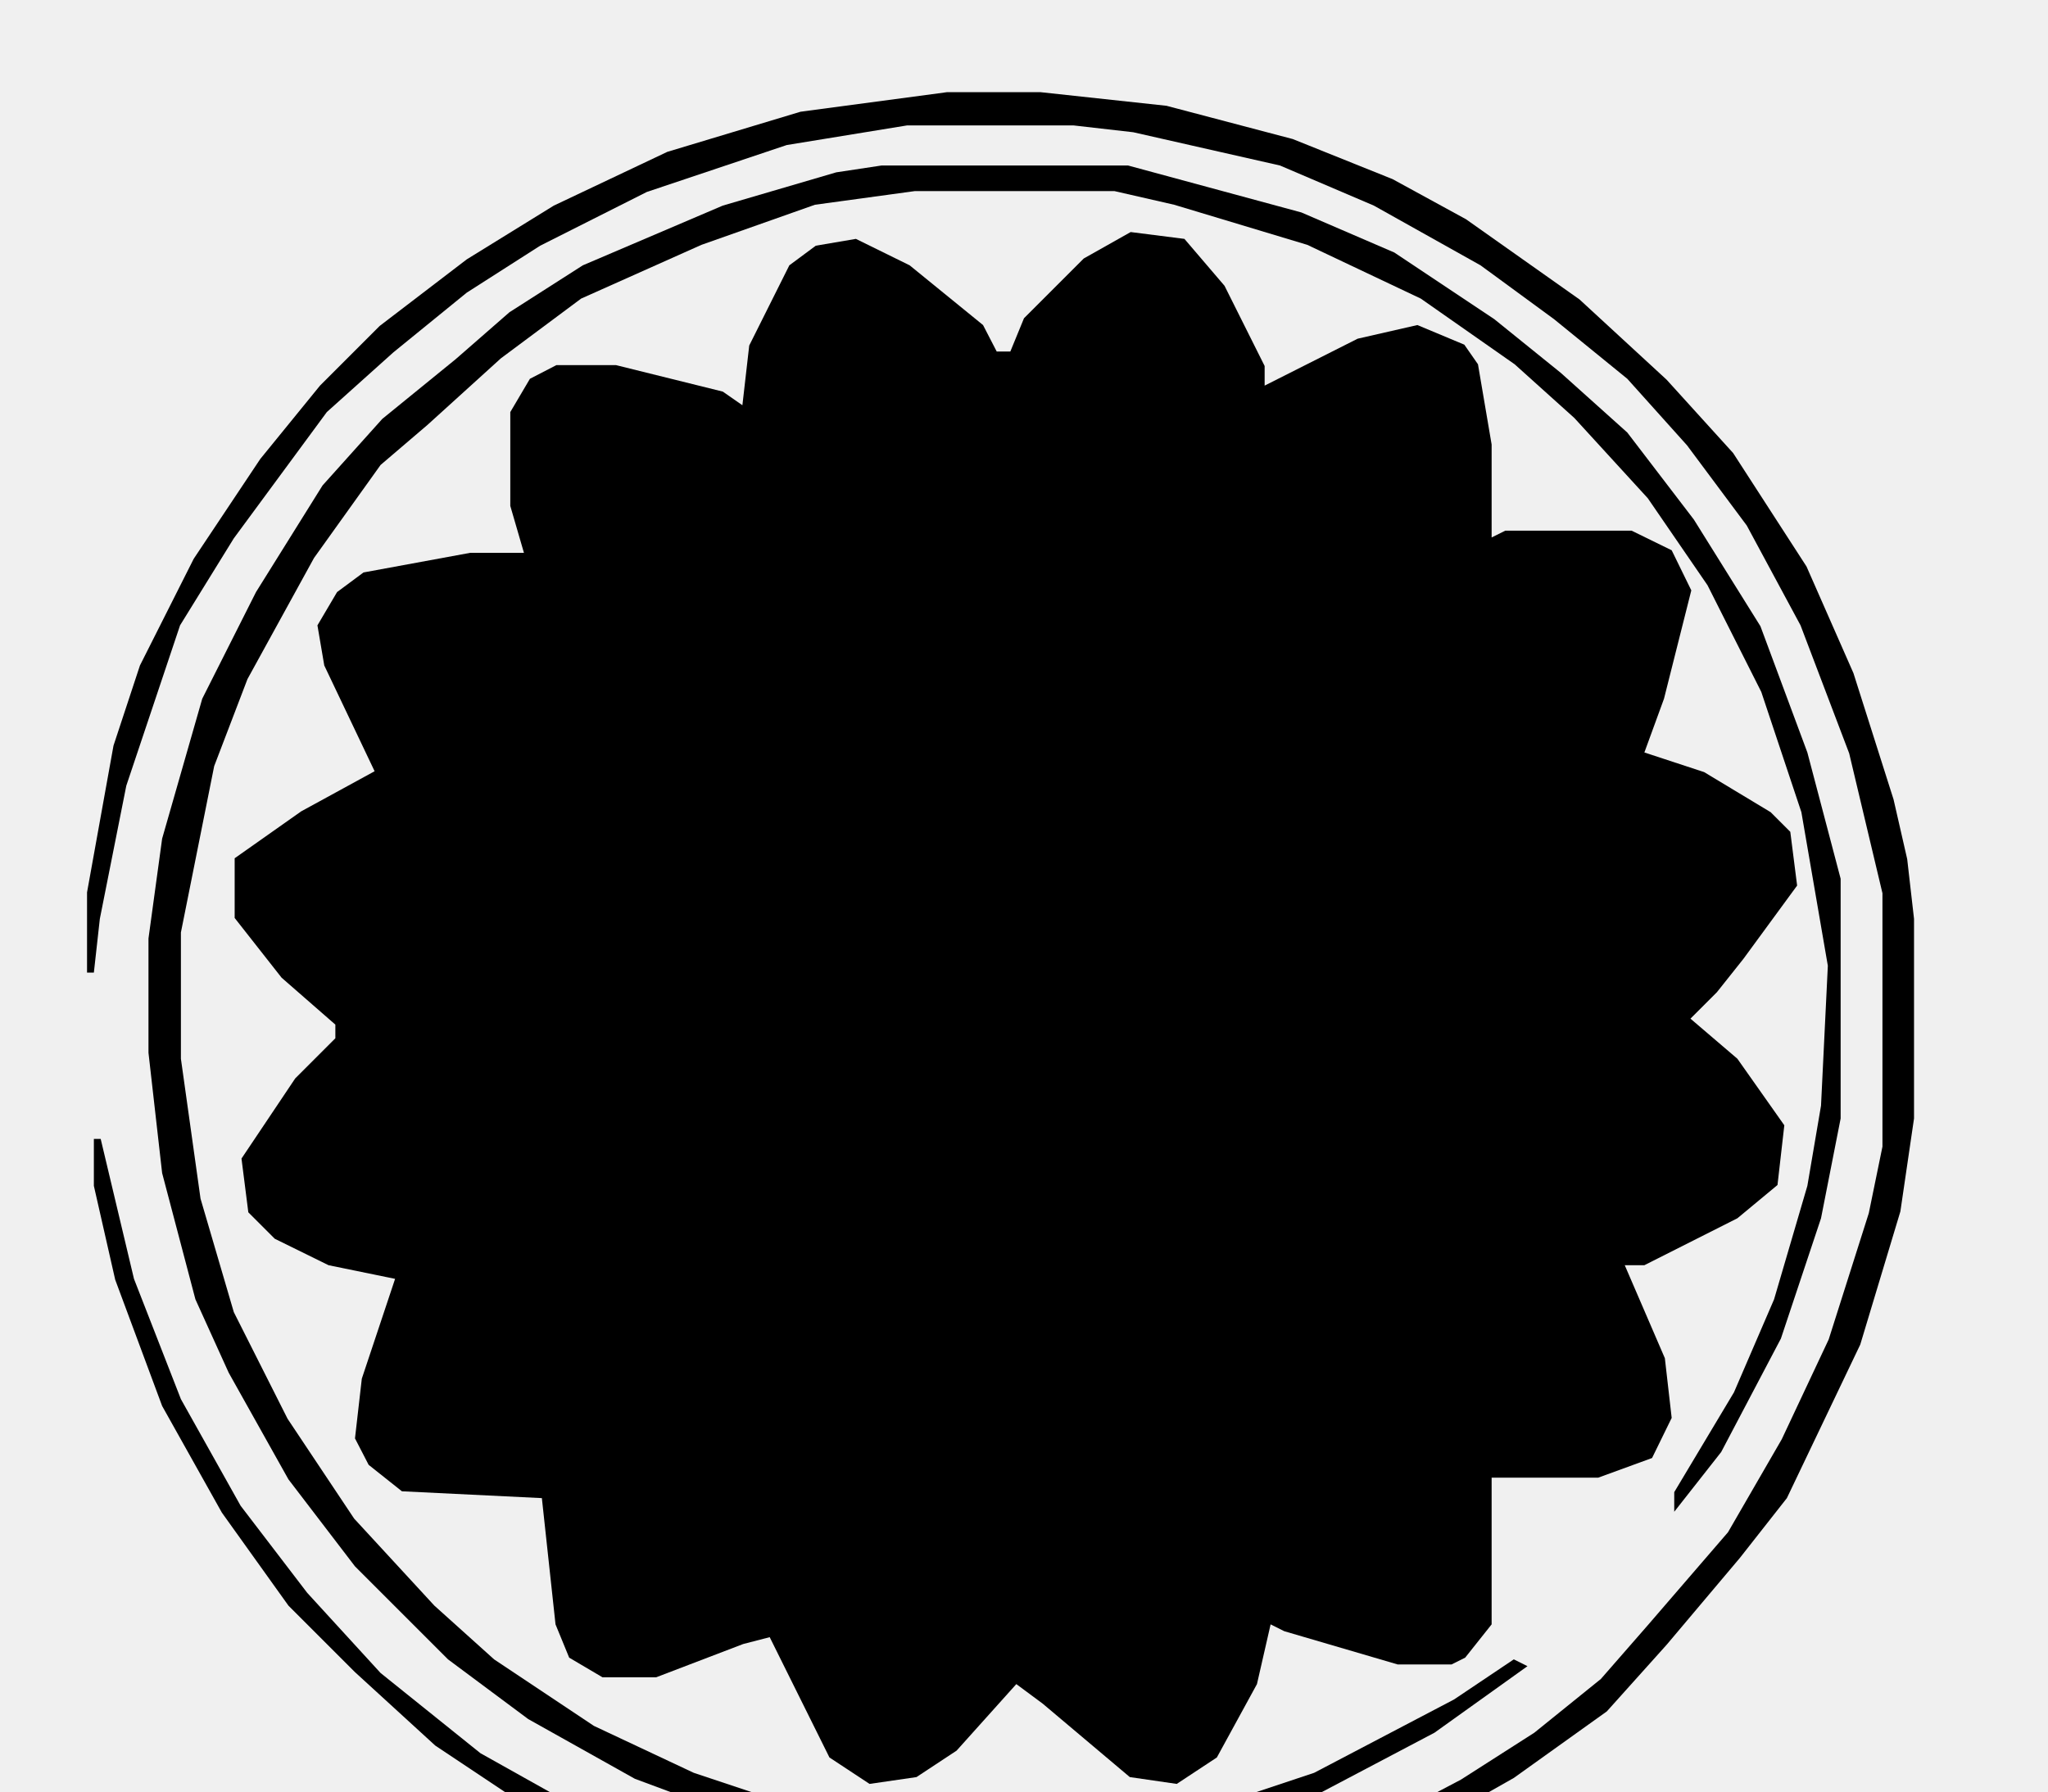
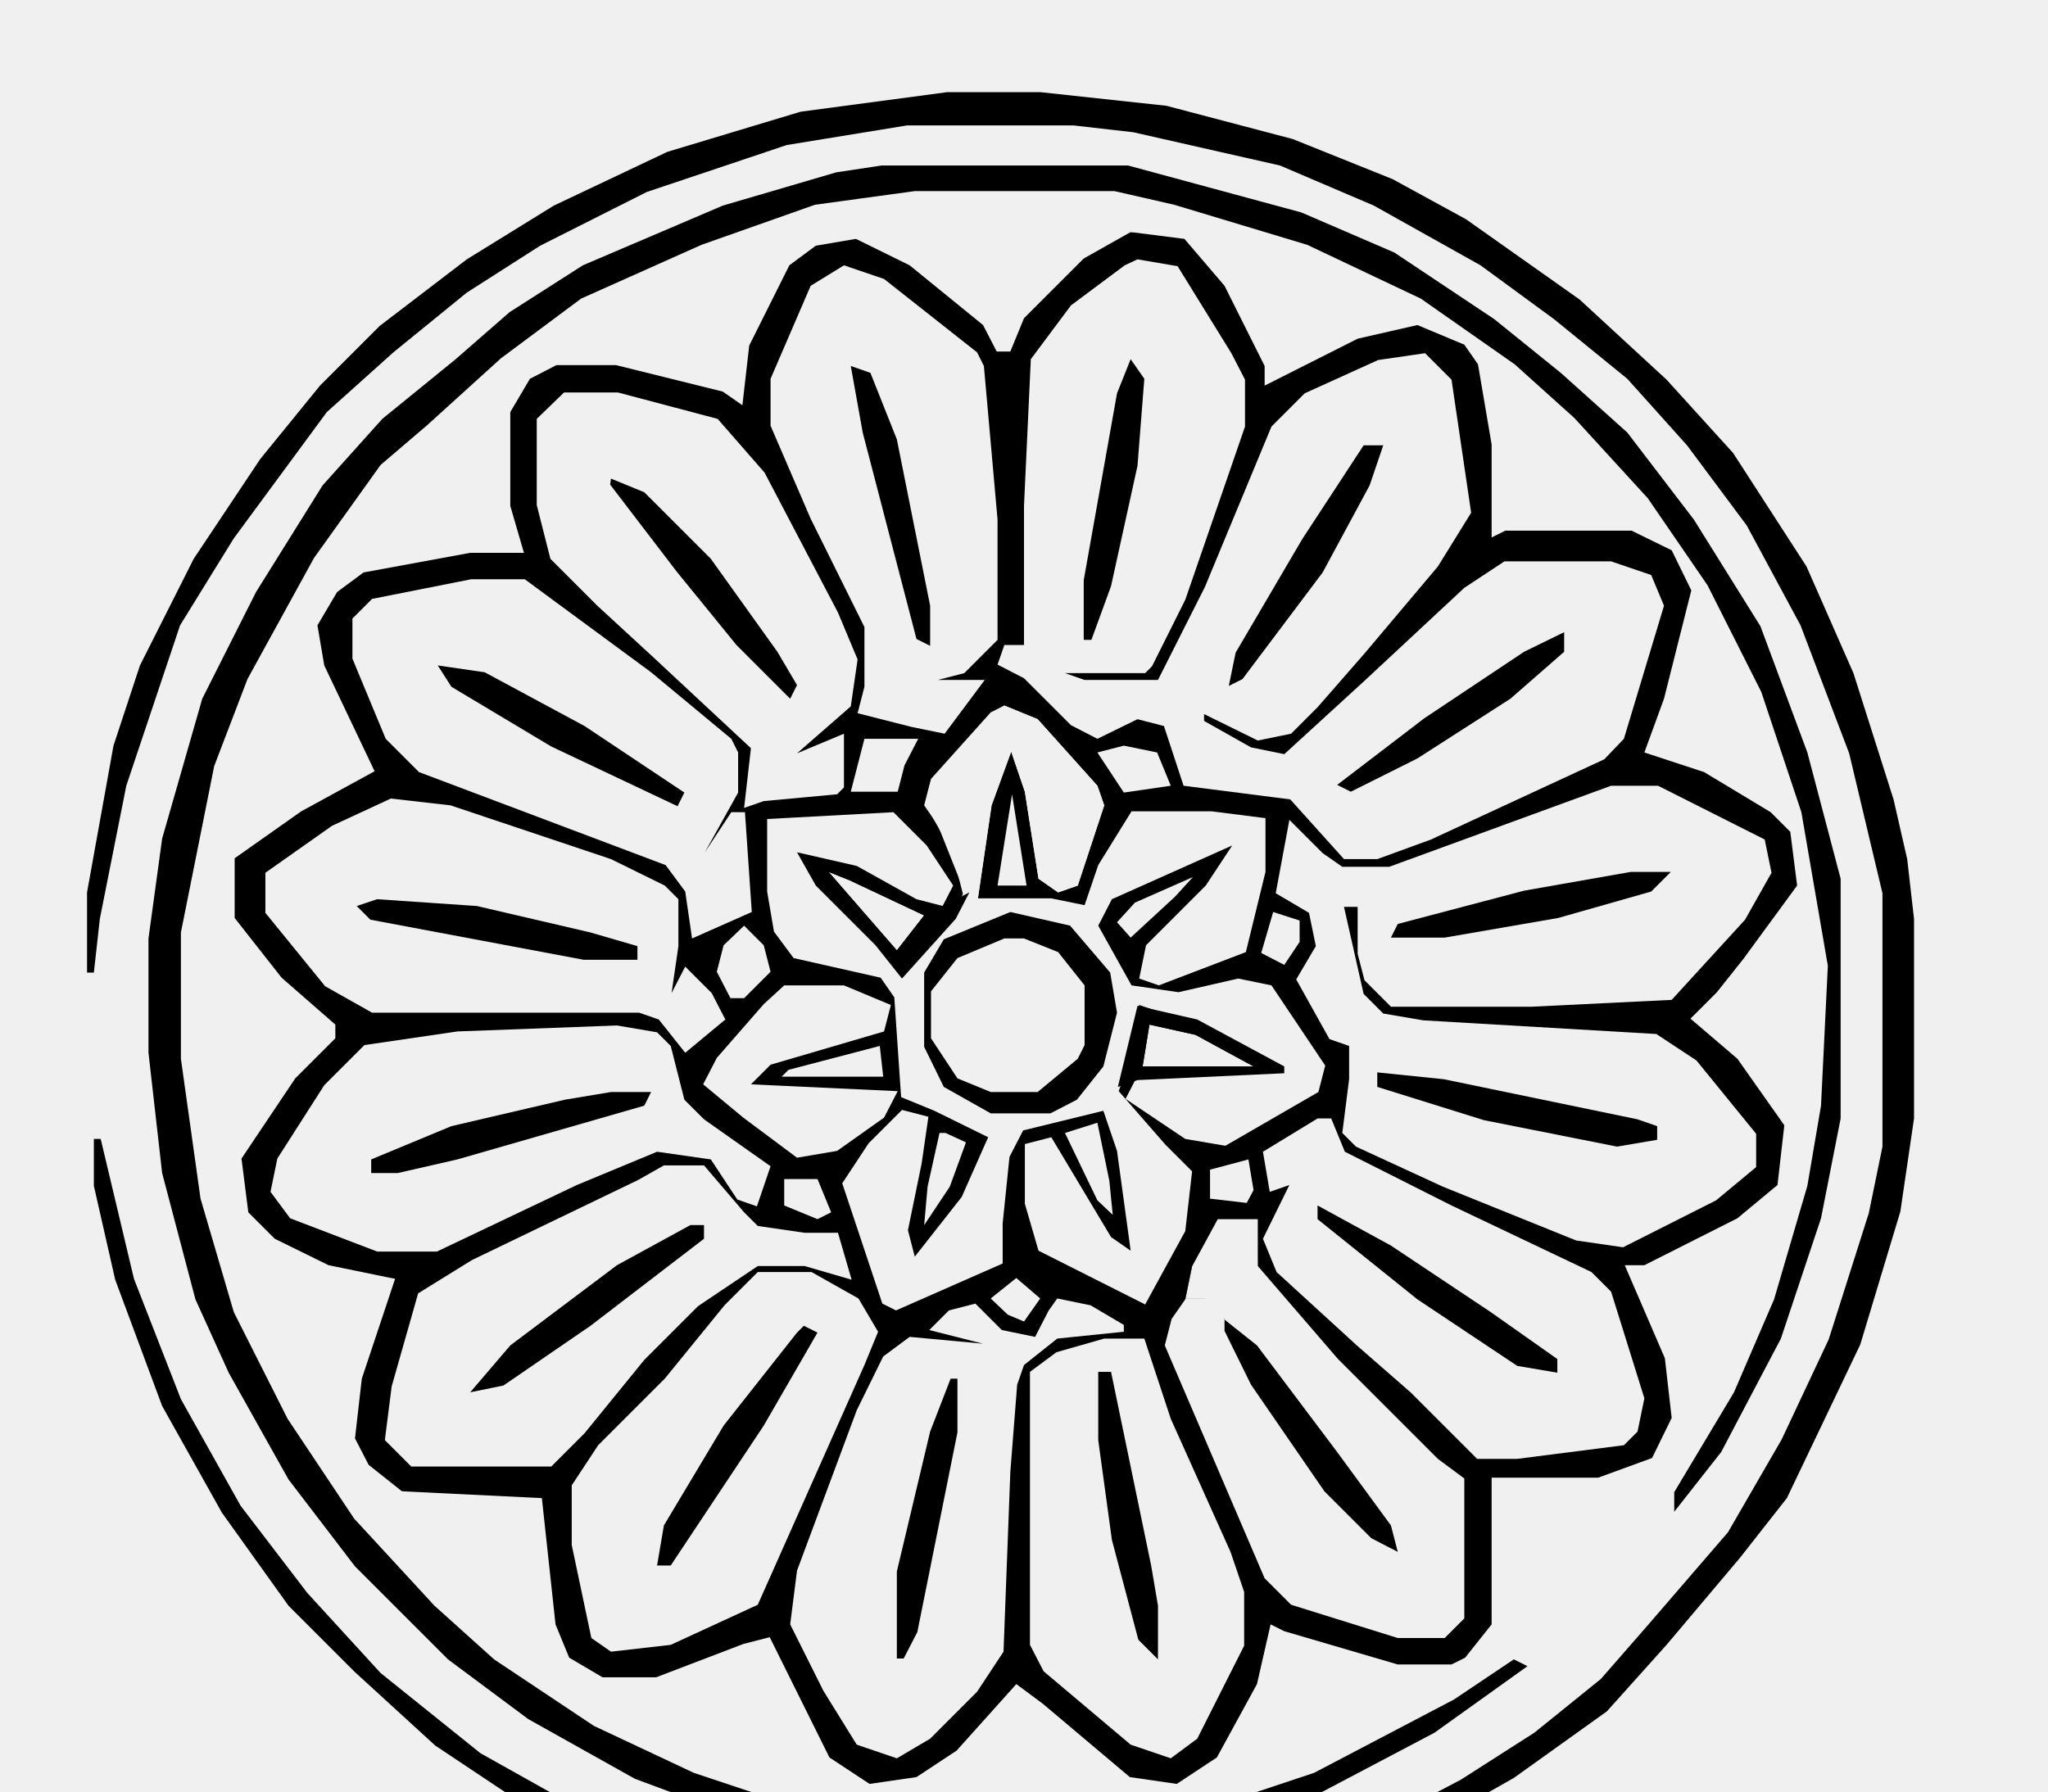
- <svg xmlns="http://www.w3.org/2000/svg" viewBox="680 15 240 210" fill="#000000">
-   <style>path, polyline { fill: #000000; }</style>
-   <g>
-     <path d="M812.5,42.2l6.3,0.8l4.7,5.5l4.7,9.4v2.3l10.9-5.5l7-1.6l5.5,2.3l1.6,2.3l1.6,9.4V78l1.6-0.8h14.8l4.7,2.3l2.3,4.7L875,96.9l-2.3,6.3l7,2.3l7.8,4.7l2.3,2.3l0.8,6.3l-6.3,8.6l-3.1,3.9l-3.1,3.1l5.5,4.7l5.5,7.8l-0.8,7l-4.7,3.9l-10.9,5.5h-2.3l4.7,10.9l0.8,7l-2.3,4.7l-6.3,2.3h-12.5v17.2l-3.1,3.9l-1.6,0.8h-6.3l-13.3-3.9l-1.6-0.8l-1.6,7l-4.7,8.6l-4.7,3.1l-5.5-0.8l-10.2-8.6l-3.1-2.3l-7,7.8l-4.7,3.1l-5.5,0.8l-4.7-3.1l-7-14.1l-3.1,0.8l-10.2,3.9h-6.3l-3.9-2.3l-1.6-3.9l-1.6-14.8l-16.4-0.8l-3.9-3.1l-1.6-3.1l0.8-7l3.9-11.7l-7.8-1.6l-6.3-3.1l-3.1-3.1l-0.8-6.3l6.3-9.4l4.7-4.7v-1.6l-6.3-5.5l-5.5-7v-7l7.8-5.5l8.6-4.7L718,93l-0.8-4.7l2.3-3.9l3.1-2.3l12.5-2.3h6.3l-1.6-5.5v-11l2.3-3.9l3.1-1.6h7l12.5,3.1l2.3,1.6l0.8-7l4.7-9.4l3.1-2.3l4.7-0.8l6.3,3.1l8.6,7l1.6,3.1h1.6l1.6-3.9l7-7L812.5,42.2z" />
-     <path d="M791,25.8h10.9l14.8,1.6l14.8,3.9l11.7,4.7l8.6,4.7l13.3,9.4l10.2,9.4l7.8,8.6l8.6,13.3l5.5,12.5l4.7,14.8l1.6,7l0.8,7v23.4l-1.6,10.9l-4.7,15.6l-8.6,18l-5.5,7l-8.6,10.2l-7,7.8l-10.9,7.8l-18,10.2l-11.7,3.9l-16.4,3.1l-11.7,1.6l-10.9-0.8l-20.3-3.1l-10.9-3.9l-14.8-7l-11.7-7.8l-9.4-8.6l-7.8-7.8l-7.8-10.9l-7-12.5l-5.5-14.8l-2.5-11v-5.5h0.8l3.9,16.4l5.5,14.1l7,12.5l7.8,10.2l8.6,9.4l11.7,9.4l12.5,7l11.7,5.5l11.7,3.1l15.6,2.3h18l21.9-3.9l10.2-3.9l13.3-7l8.6-5.5l7.8-6.3l5.5-6.3l9.4-10.9l6.3-10.9l5.5-11.7l4.7-14.8l1.6-7.8v-29.7l-3.9-16.4l-5.7-15l-6.3-11.7l-7-9.4l-7-7.8l-8.6-7l-8.6-6.3l-12.5-7l-11-4.7l-17.2-3.9l-7-0.8h-19.5L772.2,32l-16.4,5.5l-12.5,6.3l-8.6,5.5l-8.6,7l-7.8,7l-10.9,14.8l-6.3,10.2l-6.3,18.8l-3.1,15.6L691,129h-0.8v-9.4l3.1-17.2l3.1-9.4l6.3-12.5l7.8-11.7l7-8.6l7-7l10.2-7.8l10.2-6.3l13.3-6.3l15.6-4.7L791,25.8z" />
-     <path d="M783.3,34.4h28.9l20.3,5.5l10.9,4.7l11.7,7.8l7.8,6.3l7.8,7l7.8,10.2l7.8,12.5l5.5,14.8l3.9,14.8v28.1l-2.3,11.7l-4.7,14.1l-7,13.3l-5.5,7v-2.3l7-11.7l4.7-10.9l3.9-13.3l1.6-9.4l0.8-16.4l-3.1-18l-4.7-14.1l-6.3-12.5l-7-10.2l-8.6-9.4l-7-6.3l-11-7.7l-13.3-6.3L817.6,39l-7-1.6h-23.4L775.5,39l-13.3,4.7L748.1,50l-9.4,7l-8.6,7.8l-5.5,4.7l-7.8,10.9L709,94.6l-3.9,10.2l-3.9,19.5v14.8l2.3,16.4l3.9,13.3l6.3,12.5l7.8,11.7l9.4,10.2l7,6.3l11.7,7.8l11.7,5.5l11.7,3.9l12.5,2.3H809l13.3-2.3l11.7-3.9l16.4-8.6l7-4.7l1.6,0.8l-10.9,7.8l-14.8,7.8l-12.5,3.9l-13.3,2.3H784l-14.8-3.1l-14.8-5.5l-12.5-7l-9.4-7l-10.9-10.9l-7.8-10.2l-7-12.5l-3.9-8.6l-3.9-14.8l-1.6-14.1V125l1.6-11.7l4.7-16.4l6.3-12.5l7.8-12.5l7-7.8l8.6-7l6.3-5.5l8.6-5.5l16.4-7l13.3-3.9L783.3,34.4z" />
-     <path d="M798.4,121.9l7,1.6l4.7,5.5l0.8,4.7l-1.6,6.3l-3.1,3.9l-3.1,1.6h-7l-5.5-3.1l-2.3-4.7V129l2.3-3.9L798.4,121.9z M797.7,125l-5.5,2.3l-3.1,3.9v5.5l3.1,4.7l3.9,1.6h5.5l4.7-3.9l0.8-1.6v-7l-3.1-3.9l-4-1.6H797.7z" />
-     <path d="M773.4,114.9l7,1.6l7,3.9l3.1,0.8l3.1-1.6l-1.6,3.1l-6.3,7l-3.1-3.9l-7-7L773.4,114.9z" />
-     <path d="M813.3,132.9l7,1.6l10.2,5.5v0.8l-17.2,0.8l-2.3,0.8L813.3,132.9z" />
-     <path d="M841.4,140.7l7.8,0.8l22.7,4.7l2.3,0.8v1.6l-4.7,0.8l-15.6-3.1l-12.5-3.9V140.7z" />
-     <path d="M808.6,175.8h1.6l4.7,22.7l0.8,4.7v6.3l-2.3-2.3l-3.1-11.7l-1.6-11.7v-8H808.6z" />
-     <path d="M774.2,170.4l1.6,0.8l-6.3,10.9l-10.9,16.4H757l0.8-4.7l7-11.7l8.6-10.9L774.2,170.4z" />
-     <path d="M760.9,158.6h1.6v1.6l-13.3,10.2l-10.2,7l-3.9,0.8l4.7-5.5l12.5-9.4L760.9,158.6z" />
-     <path d="M751.6,143h4.7l-0.8,1.6l-21.9,6.3l-7,1.6h-3.1v-1.6l9.4-3.9l13.3-3.1L751.6,143z" />
-     <path d="M823.4,169.6l3.9,3.1l9.4,12.5l6.3,8.6l0.8,3.1l-3.1-1.6l-5.5-5.5l-8.6-12.5l-3.1-6.3v-1.4H823.4z" />
-     <path d="M839.8,67.2h2.3l-1.6,4.7L835,82.1l-9.4,12.5l-1.6,0.8l0.8-3.9l7.8-13.3L839.8,67.2z" />
-     <path d="M724.2,120.4l11.7,0.8l13.3,3.1l5.5,1.6v1.6h-6.3l-25-4.7l-1.6-1.6L724.2,120.4z" />
-     <path d="M812.5,57.1l1.6,2.3l-0.8,10.2l-3.1,14.1l-2.3,6.3H807v-7l3.9-21.9L812.5,57.1z" />
-     <path d="M871.1,117.2h4.7l-2.3,2.3l-10.9,3.1l-13.3,2.3H843l0.8-1.6l14.8-3.9L871.1,117.2z" />
-     <path d="M834.4,156.3l8.6,4.7l11.7,7.8l7.8,5.5v1.6l-4.7-0.8l-11.7-7.8l-11.7-9.4L834.4,156.3L834.4,156.3z" />
-     <path d="M731.3,93l5.5,0.8l11.7,6.3l11.7,7.8l-0.8,1.6l-14.8-7l-11.7-7L731.3,93z" />
-     <path d="M791.4,176.6h0.8v6.3l-4.7,23.4l-1.6,3.1h-0.8v-10.2l3.9-16.4L791.4,176.6z" />
-     <path d="M751.6,71.1l3.9,1.6l7.8,7.8l7.8,10.9l2.3,3.9l-0.8,1.6l-6.3-6.3l-7-8.6l-7.8-10.2L751.6,71.1L751.6,71.1z" />
-     <path d="M779.7,57.9l2.3,0.8l3.1,7.8L789,86v4.7l-1.6-0.8l-6.3-24.2L779.7,57.9z" />
-     <path d="M863.3,89.1v2.3l-6.3,5.5l-10.9,7l-7.8,3.9l-1.6-0.8l10.2-7.8l11.7-7.8L863.3,89.1z" />
+ <svg xmlns="http://www.w3.org/2000/svg" xmlns:xlink="http://www.w3.org/1999/xlink" version="1.1" viewBox="680 15 240 210" xml:space="preserve">
+   <defs>
+     <filter id="to-black" color-interpolation-filters="sRGB">
+       <feColorMatrix type="matrix" values="0 0 0 0 0  0 0 0 0 0  0 0 0 0 0  0 0 0 1 0" />
+     </filter>
+   </defs>
+   <g filter="url(#to-black)">
+     <style type="text/css">
+ 	.st0{fill:#FFFFFF;filter:url(#Adobe_OpacityMaskFilter);}
+ 	.st1{mask:url(#ritaglio-bianco_1_);}
+ 	.st2{fill:#035D2E;}
+ 	.st3{fill:#005B2C;}
+ 	.st4{fill:#FD9B06;}
+ 	.st5{fill:#FFFFFF;filter:url(#Adobe_OpacityMaskFilter_1_);}
+ 	.st6{mask:url(#ritaglio-bianco_2_);}
+ 	.st7{fill:#DAE7E0;}
+ 	.st8{fill:#15683D;}
+ 	.st-mask-rosa{mask:url(#ritaglio-verde-rosa-azzurri);}
+ </style>
+     <defs>
+       <filter id="Adobe_OpacityMaskFilter" filterUnits="userSpaceOnUse" x="311" y="42.2" width="998.4" height="463.4">
+         <feColorMatrix type="matrix" values="1 0 0 0 0  0 1 0 0 0  0 0 1 0 0  0 0 0 1 0" />
+       </filter>
+       <g id="azzurri-ritagli">
+         <polyline fill="#000000" stroke="none" points="796.1,167.2 798.1,169.1 800,169.9 801.9,167.2 799.1,164.8  " />
+         <polyline fill="#000000" stroke="none" points="821.8,152.1 821.8,155.5 826.1,156 826.9,154.5 826.3,150.9  " />
+         <polyline fill="#000000" stroke="none" points="829.2,121.9 827.8,126.7 830.5,128.1 832.3,125.4 832.3,122.9  " />
+         <polyline fill="#000000" stroke="none" points="785.1,126.4 788.3,122.3 779.6,118.2 777.1,117.2  " />
+         <polyline fill="#000000" stroke="none" points="796.9,118.8 800.3,118.8 798.6,108.1  " />
+         <polyline fill="#000000" stroke="none" points="810.9,123.1 812.5,124.9 817.7,120.1 819.8,117.8 813,120.8  " />
+         <polyline fill="#000000" stroke="none" points="814.7,135.1 813.9,140 826.9,140 820.1,136.3  " />
+         <polyline fill="#000000" stroke="none" points="804.8,147.8 808.6,155.7 810.4,157.4 810,153.4 808.6,146.6  " />
+         <polyline fill="#000000" stroke="none" points="790.8,147.8 793.2,148.9 791.3,154.1 788.3,158.6 788.7,154.1 790.1,147.8  " />
+         <polyline fill="#000000" stroke="none" points="783.1,137.6 783.5,141.2 771.6,141.2 772.4,140.4  " />
+       </g>
+     </defs>
+     <mask maskUnits="userSpaceOnUse" x="0" y="0" width="1600" height="529" id="ritaglio-verde-rosa-azzurri">
+       <rect fill="#FFFFFF" width="1600" height="529" />
+       <use xlink:href="#azzurri-ritagli" href="#azzurri-ritagli" />
+     </mask>
+     <mask maskUnits="userSpaceOnUse" x="311" y="42.2" width="998.4" height="463.4" id="ritaglio-bianco_1_">
+       <rect class="st0" width="1600" height="529" />
+       <g>
+         <path d="M440.6,308.6l3.1,1.6l4.7,9.4l6.3,19.5l6.3,25l3.1,18v30.5H418v-25.8l3.1-19.5l4.7-20.3l7-22.7l4.7-11.7L440.6,308.6z" />
+         <path d="M1066.4,308.6l3.1,1.6l4.7,9.4l6.3,19.5l6.3,25l3.1,18v30.5h-46.1v-25l3.1-20.3l4.7-19.5l7-23.4l4.7-11.7L1066.4,308.6z" />
+         <path d="M813.3,45.4l4.7,0.8l6.3,10.2l1.6,3.1V65l-7,20.3l-3.9,7.8l-0.8,0.8h-7.8h-1.6l2.3,0.8h8.6l5.5-10.9L829,65l3.9-3.9    l8.6-3.9l5.5-0.8l3.1,3.1l2.3,15.6l-3.9,6.3l-8.6,10.2l-5.5,6.3l-3.1,3.1l-3.9,0.8l-6.3-3.1v0.8l5.5,3.1l3.9,0.8l9.4-8.6    l11.7-10.9l4.7-3.1h12.5l4.7,1.6L875,86l-4.7,15.6L868,104l-20.3,9.4l-6.3,2.3h-3.9l-6.3-7l-12.5-1.6l-2.3-7l-3.1-0.8l-4.7,2.3    l-3.1-1.6l-5.5-5.5l-3.1-1.6l0.8-2.3h2.3V74.3l0.8-17.2l4.7-6.3l6.3-4.7L813.3,45.4z" />
+         <path d="M797.7,97.7l3.9,1.6l7,7.8l0.8,2.3l-3.1,9.4l-2.3,0.8l-2.3-1.6l-1.6-10.2l-1.6-4.7l-2.3,6.3l-1.6,10.9h8.6l3.9,0.8    l1.6-4.7l3.9-6.3h9.4l6.3,0.8v6.3l-2.3,9.4l-10.2,3.9l-2.3-0.8l0.8-3.9l7-7l3.1-4.7l-14.1,6.3l-1.6,3.1l3.9,7l5.5,0.8l7-1.6    l3.9,0.8l6.3,9.4l-0.8,3.1l-10.9,6.3l-4.7-0.8l-7-4.7l1.6-3.1l16.4-0.8l-11.7-5.5l-4.7-1.6l-1.6,7.8l-0.8,2.3l5.5,6.3l3.1,3.1    l-0.8,7l-4.7,8.6l-12.5-6.3l-1.6-5.5v-7l3.1-0.8l7,11.7l2.3,1.6l-1.6-11.7l-1.6-4.7l-9.4,2.3l-1.6,3.1l-0.8,7.8v4.7l-12.5,5.5    l-1.6-0.8l-4.7-14.1l3.1-4.7l3.9-3.9l3.1,0.8l-0.8,5.5l-1.6,7.8l0.8,3.1l5.5-7l3.1-7l-6.3-3.1l-3.9-1.6l-0.8-11.7l-1.6-2.3    l-10.2-2.3l-2.3-3.1l-0.8-4.7V111l14.8-0.8l3.9,3.9l3.1,4.7l-1.6,3.1l-3.1-0.8l-9.4-4.7H775l7,7.8l3.9,4.7l5.5-6.3l1.6-3.1    l-3.1-7.8l-1.6-2.3l0.8-3.1l7-7.8L797.7,97.7z" />
+         <path d="M868.8,107.1h5.5l12.5,6.3l0.8,3.9l-3.1,5.5l-8.6,9.4l-16.4,0.8H843l-3.1-3.1l-0.8-3.1v-5.5h-1.6l2.3,10.2l2.3,2.3    l4.7,0.8l27.3,1.6l4.7,3.1l7,8.6v3.9l-4.7,3.9l-10.9,5.5l-5.5-0.8l-15.6-6.3l-10.2-4.7l-1.6-1.6l0.8-6.3v-3.9l-2.3-0.8l-3.9-7    l2.3-3.9l-0.8-3.9l-3.9-2.3l1.6-8.6l3.9,3.9l2.3,1.6h5.5L868.8,107.1z" />
+         <path d="M746.1,61h6.3l11.7,3.1l5.5,6.3l8.6,16.4l2.3,5.5l-0.8,5.5l-6.3,5.5l5.5-2.3v6.3l-0.8,0.8l-8.6,0.8l-2.3,0.8l0.8-7    l-11.7-10.9L750,86l-5.5-5.5l-1.6-6.3V64.1L746.1,61z" />
+         <path d="M735.2,82.9h6.3l14.8,10.9l9.4,7.8l0.8,1.6v4.7l-3.9,7l3.1-4.7h1.6l0.8,11.7l-7,3.1l-0.8-5.5l-2.3-3.1l-28.9-10.9    l-3.9-3.9l-3.9-9.4v-4.7l2.3-2.3L735.2,82.9z" />
+         <path d="M803.9,167.2l3.9,0.8l3.9,2.3v0.8l-7.8,0.8L800,175l-0.8,2.3l-0.8,10.2l-0.8,21.1l-3.1,4.7l-5.5,5.5l-3.9,2.3l-4.7-1.6    l-3.9-6.3l-3.9-7.8l0.8-6.3l7-18.8l3.1-6.3l3.1-2.3l8.6,0.8l-6.3-1.6l2.3-2.3l3.1-0.8l3.1,3.1l3.9,0.8l1.6-3.1L803.9,167.2z" />
+         <path d="M778.9,46.1l4.7,1.6l10.9,8.6l0.8,1.6l1.6,18V90l-3.9,3.9l-3.1,0.8h5.5l-4.7,6.3l-3.9-0.8l-6.3-1.6l0.8-3.1v-7L775,75.8    l-4.7-10.9v-5.5l4.7-10.9L778.9,46.1z" />
+         <path d="M725.8,108.6l7,0.8l18.8,6.3l6.3,3.1l1.6,1.6v5.5l-0.8,5.5l1.6-3.1l3.1,3.1l1.6,3.1l-4.7,3.9l-3.1-3.9l-2.3-0.8h-31.3    l-5.5-3.1l-7-8.6v-4.7l7.8-5.5L725.8,108.6z" />
+         <path d="M768.8,164.1h6.3l5.5,3.1l2.3,3.9l-1.6,3.9l-12.5,28.1l-10.2,4.7l-7,0.8l-2.3-1.6l-2.3-10.9v-7l3.1-4.7l7.8-7.8l7-8.6    L768.8,164.1z" />
+         <path d="M752.3,135.2l4.7,0.8l1.6,1.6l1.6,6.3l2.3,2.3l7.8,5.5l-1.6,4.7l-2.3-0.8l-3.1-4.7L757,150l-9.4,3.9l-16.4,7.8h-7    l-10.2-3.9l-2.3-3.1l0.8-3.9l5.5-8.6l4.7-4.7l10.9-1.6L752.3,135.2z" />
+         <path d="M834.4,146.1h1.6l1.6,3.9l12.5,6.3l16.4,7.8l2.3,2.3l3.9,12.5l-0.8,3.9l-1.6,1.6l-12.5,1.6h-4.7l-7.8-7.8l-6.3-5.5    l-9.4-8.6l-1.6-3.9l3.1-6.3l-2.3,0.8L828,150L834.4,146.1z" />
+         <path d="M822.7,157.9h4.7v5.5l9.4,10.9l11.7,11.7l3.1,2.3v16.4l-2.3,2.3h-5.5l-12.5-3.9l-3.1-3.1l-11.7-27.3l0.8-3.1l1.6-2.3    l0.8-3.9L822.7,157.9z" />
+         <path d="M757.8,151.6h4.7l4.7,5.5l1.6,1.6l5.5,0.8h3.9l1.6,5.5l-5.5-1.6h-5.5l-7,4.7l-6.3,6.3l-7,8.6l-3.9,3.9h-16.4l-3.1-3.1    l0.8-6.3l3.1-10.9l6.3-3.9l19.5-9.4L757.8,151.6z" />
+         <path d="M809.4,171.9h4.7l3.1,9.4l7,15.6l1.6,4.7v6.3l-5.5,10.9l-3.1,2.3l-4.7-1.6l-10.2-8.6l-1.6-3.1v-32l3.1-2.3L809.4,171.9z" />
+         <path d="M797.7,97.7l3.9,1.6l7,7.8l0.8,2.3l-3.1,9.4l-2.3,0.8l-2.3-1.6l-1.6-10.2l-1.6-4.7l-2.3,6.3l-1.6,10.9l5.5,0.8l6.3,3.1    l3.9,4.7l0.8,4.7l-1.6,6.3l-3.1,3.9l-3.1,1.6h-7l-5.5-3.1l-2.3-4.7V129l1.6-4.7l3.1-3.1l-1.6-6.3l-3.1-5.5l0.8-3.1l7-7.8    L797.7,97.7z" />
+         <path d="M797.7,125l4.7,0.8l3.9,3.1l0.8,1.6v7l-3.9,4.7l-1.6,0.8h-5.5l-4.7-2.3l-2.3-3.9v-5.5l3.1-3.9L797.7,125z" />
+         <path d="M771.9,130.5h7l5.5,2.3l-0.8,3.1l-13.3,3.9l-2.3,2.3l17.2,0.8l-1.6,3.1l-5.5,3.9l-4.7,0.8l-6.3-4.7l-4.7-3.9l1.6-3.1    l5.5-6.3L771.9,130.5z" />
+         <path d="M781.3,101.6h6.3l-1.6,3.1l-0.8,3.1h-5.5L781.3,101.6z" />
+         <path d="M767.2,123.5l2.3,2.3l0.8,3.1l-3.1,3.1h-1.6l-1.6-3.1l0.8-3.1L767.2,123.5z" />
+         <path d="M811.7,102.4l3.9,0.8l1.6,3.9l-5.5,0.8l-3.1-4.7L811.7,102.4z" />
+         <path d="M771.9,153.2h3.9l1.6,3.9l-1.6,0.8l-3.9-1.6V153.2z" />
+       </g>
+       <use xlink:href="#azzurri-ritagli" href="#azzurri-ritagli" />
+     </mask>
+     <g class="st1">
+       <path class="st2" d="M812.5,42.2l6.3,0.8l4.7,5.5l4.7,9.4v2.3l10.9-5.5l7-1.6l5.5,2.3l1.6,2.3l1.6,9.4V78l1.6-0.8h14.8l4.7,2.3   l2.3,4.7L875,96.9l-2.3,6.3l7,2.3l7.8,4.7l2.3,2.3l0.8,6.3l-6.3,8.6l-3.1,3.9l-3.1,3.1l5.5,4.7l5.5,7.8l-0.8,7l-4.7,3.9l-10.9,5.5   h-2.3l4.7,10.9l0.8,7l-2.3,4.7l-6.3,2.3h-12.5v17.2l-3.1,3.9l-1.6,0.8h-6.3l-13.3-3.9l-1.6-0.8l-1.6,7l-4.7,8.6l-4.7,3.1l-5.5-0.8   l-10.2-8.6l-3.1-2.3l-7,7.8l-4.7,3.1l-5.5,0.8l-4.7-3.1l-7-14.1l-3.1,0.8l-10.2,3.9h-6.3l-3.9-2.3l-1.6-3.9l-1.6-14.8l-16.4-0.8   l-3.9-3.1l-1.6-3.1l0.8-7l3.9-11.7l-7.8-1.6l-6.3-3.1l-3.1-3.1l-0.8-6.3l6.3-9.4l4.7-4.7v-1.6l-6.3-5.5l-5.5-7v-7l7.8-5.5l8.6-4.7   L718,93l-0.8-4.7l2.3-3.9l3.1-2.3l12.5-2.3h6.3l-1.6-5.5v-11l2.3-3.9l3.1-1.6h7l12.5,3.1l2.3,1.6l0.8-7l4.7-9.4l3.1-2.3l4.7-0.8   l6.3,3.1l8.6,7l1.6,3.1h1.6l1.6-3.9l7-7L812.5,42.2z" />
+       <path class="st3" d="M439.8,293.8l3.9,0.8l3.9,3.9l7.8,11.7l9.4,17.2l6.3,14.8l6.3,18.8l3.9,19.5l0.8,11.7l0.8,46.1l0.8,12.5   l2.3,2.3l4.7,3.1v4.7l-2.3,1.6H482l-3.1-0.8h-8.6l-3.1,0.8h-7l-3.9-2.3l-0.8-3.1l7.8-5.5l0.8-3.1v-18l-0.8-7.8l-9.4-1.6h-31.3   l-4.7,0.8v10.9l0.8,18l7,5.5v4.7l-2.3,1.6h-6.3l-3.1-0.8h-8.6l-3.1,0.8H396l-3.9-1.6l-1.6-3.1l3.1-3.1l4.7-1.6l1.6-10.9l0.8-40.6   l0.8-18.8l3.1-18.8l8.6-25.8l10.9-22.7l9.4-14.8L439.8,293.8z" />
+       <path class="st3" d="M1065.6,293.8l4.7,0.8l7.8,10.2l9.4,16.4l7,14.8l7,19.5l4.7,19.5l1.6,16.4l0.8,46.9l0.8,5.5v8.6l3.9,1.6   l3.9,3.9l-0.8,3.1l-2.3,1.6h-5.5l-3.9-0.8h-8.6l-3.1,0.8h-6.3l-3.9-1.6l-1.6-3.1l3.1-3.1l4.7-3.1l0.8-3.1v-18.8l-0.8-7l-9.4-1.6    h-31.3l-4.7,0.8v14l0.8,14.8l3.9,3.1l3.9,3.9l-0.8,3.1l-2.3,1.6h-6.3l-3.1-0.8h-8.6l-3.1,0.8h-7l-3.9-2.3l-0.8-2.3l3.1-3.1l4.7-3.1   l1.6-8.6l1.6-59.4l3.1-18.8l6.3-20.3l7.8-18l7.8-14.8l9.4-14.1L1065.6,293.8z" />
+       <path class="st3" d="M571.9,294.6l8.6,1.6h5.5l3.1-0.8h7l3.1,1.6v3.9l-3.9,3.1l-3.1,2.3l-0.8,25.8v99.2l1.6,20.3l3.1,3.1l4.7,3.1   L600,461l-3.9,2.3h-7.8l-3.1-0.8h-7.8l-3.1,0.8h-5.5l-3.1-1.6V457l7-4.7l0.8-25v-18.8l-4.7-15.6l-4.7-12.5l-9.4-19.5l-9.4-16.4   l-10.9-16.4l-5.5-7l-1.6-0.8l-0.8,2.3l-0.8,28.1v69.5l0.8,21.9l0.8,8.6l0.8,2.3l7,4.7l-0.8,3.9l-3.9,1.6h-7l-3.9-0.8h-7.8l-3.1,0.8   h-5.5l-3.1-1.6v-3.9l3.9-3.1l3.1-2.3l0.8-17.2V322.7l-0.8-12.5l-1.6-4.7l-6.3-4.7v-3.9l2.3-1.6h6.3l2.3,0.8h5.5l7.8-0.8l3.1,1.6   l7.8,10.2l14.1,21.1l9.4,15.6l10.9,21.1l4.7,11.7v-50l-1.6-20.3l-7.8-6.3l0.8-3.1L571.9,294.6z" />
+       <path class="st3" d="M1128.9,295.4h42.2l12.5,3.1l7,3.9l5.5,4.7l4.7,7.8l2.3,5.5l1.6,9.4V343l-2.3,9.4l-5.5,10.9l-8.6,10.2l-8.6,7   l-0.8,1.6l3.9,1.6l8.6,8.6l5.5,9.4l3.1,10.2l0.8,5.5l0.8,30.5l3.1,11.7l4.7,8.6l7,7.8v1.6l-3.9,1.6l-9.4-6.3l-7.8-7l-6.3-9.4   l-3.1-9.4l-1.6-11.7l-0.8-24.2l-2.3-12.5l-4.7-9.4l-3.1-2.3l-4.7,1.6l-11.7,7l-3.1-1.6l1.6-3.1l9.4-9.4l8.6-11.7l6.3-13.3l3.1-10.9   l1.6-7l0.8-7v-12.5l-2.3-7l-5.5-6.3l-6.3-2.3h-12.5l-4.7,1.6l-1.6,2.3l-0.8,49.2v67.2l1.6,27.3l0.8,3.1l3.9,1.6l3.1,2.3l-0.8,3.9   l-3.9,1.6h-7l-3.1-0.8h-7.8l-3.9,0.8h-5.5l-3.1-1.6v-3.9l3.9-3.1l3.1-2.3l0.8-2.3V318.8l-1.6-14.1l-3.9-1.6l-3.9-3.1l1.6-3.9   L1128.9,295.4z" />
+       <path class="st3" d="M713.3,295.4h70.3l3.1,3.1l0.8,3.1v8.6l-3.1,11.7l-3.1,5.5l-3.1-3.1l-6.3-12.5l-6.3-7l-3.1-1.6h-23.4l-3.9,3.1   l-0.8,59.4l36.7,0.8l6.3,7.8l-1.6,3.9l-3.1,1.6l-7.8-2.3l-13.3-1.6h-7.8l-10.2,0.8l0.8,40.6l0.8,25.8l0.8,7l3.1,3.9h24.2l6.3-4.7   l4.7-7.8l6.3-11.7h1.6l3.9,9.4l2.3,7.8v8.6l-2.3,4.7l-2.3,1.6h-71.9l-3.1-1.6v-3.9l3.9-3.1l3.1-1.6l0.8-25V325.8l-0.8-15.6   l-1.6-4.7l-6.3-3.9l-0.8-3.1l2.3-2.3L713.3,295.4z" />
+       <path class="st3" d="M887.5,295.4h71.1l3.9,3.9l0.8,3.9v5.5l-3.1,11.7l-3.1,6.3h-2.3l-8.6-16.4l-3.9-4.7l-4.7-2.3h-23.4l-3.9,3.9   l-0.8,59.4h36.7l6.3,7l-0.8,4.7l-3.1,1.6l-12.5-3.1l-16.4-0.8l-9.4,0.8v60.9l0.8,10.2l2.3,5.5l0.8,0.8h24.2l4.7-3.1l4.7-5.5   l7.8-14.8h2.3l4.7,12.5l0.8,2.3v11.7l-3.1,3.9l-1.6,0.8h-71.1l-3.1-0.8v-5.5l6.3-3.9l0.8-1.6l0.8-62.5v-32.8l-0.8-37.5l-0.8-9.4   l-0.8-2.3l-7-4.7l0.8-3.9L887.5,295.4z" />
+       <path class="st3" d="M1217.2,295.4h87.5l3.9,3.9l0.8,3.9v5.5l-3.1,11.7l-3.1,7h-1.6L1293,311l-4.7-5.5l-4.7-2.3h-9.4l-3.1,2.3   l-0.8,12.5v118l0.8,12.5l1.6,4.7l6.3,4.7v3.1l-3.9,2.3h-7.8l-3.1-0.8h-8.6l-2.3,0.8h-5.5l-3.9-2.3l0.8-3.9l6.3-3.9l0.8-1.6   l0.8-61.7v-29.7l-0.8-44.5l-1.6-10.2l-2.3-2.3h-9.4l-6.3,3.9l-6.3,10.2l-4.7,9.4h-2.3l-3.1-7l-2.3-7.8V300l2.3-3.9L1217.2,295.4z" />
+       <path class="st3" d="M610.2,295.4h87.5l3.9,3.9l0.8,3.9v5.5l-3.1,11.7l-3.1,6.3l-1.6,0.8l-9.4-17.2l-3.9-4.7l-4.7-2.3h-9.4   l-3.1,2.3l-0.8,2.3l-0.8,62.5v28.1l0.8,40.6l0.8,10.2l1.6,3.9l6.3,4.7l-0.8,3.9l-3.9,1.6h-7l-3.1-0.8h-7.8l-3.1,0.8h-5.5l-3.9-2.3   l0.8-3.9l5.5-3.9h1.6V318l-0.8-10.2l-2.3-3.9l-0.8-0.8h-9.4l-7,4.7l-6.3,10.9l-3.9,7.8H612l-3.1-7l-2.3-7.8v-12.5L610.2,295.4z" />
+       <path class="st3" d="M346.1,292.2h7.8l7.8,3.1l8.6,4.7l7,5.5l4.7,5.5l0.8,4.7l-3.1,11.7l-2.3,4.7l-2.3,1.6l-8.6-12.5l-7-9.4   l-6.3-6.3l-5.5-3.1l-4.7-0.8l-4.7,2.3l-5.5,6.3l-4.7,10.2v10.2l3.9,9.4l5.5,8.6l8.6,10.2l8.6,9.4l14.1,15.6l10.2,13.3l3.9,8.6v10.9   l-3.1,11.7l-7,14.8l-9.4,14.8l-10.2,13.3l-7,8.6l-9.4,10.2l-10.9,10.9l-6.3,4.7l-3.1-3.9l0.8-3.1l8.6-9.4l11.7-11.7l5.5-6.3   l7.8-9.4l7.8-11.7l5.5-11.7l2.3-10.9l-0.8-7l-3.1-8.6l-7-10.9l-14.1-15.6l-6.3-6.3l-5.5-6.3l-8.6-9.4l-7-10.9l-3.1-7.8v-10.2   l2.3-9.4l6.3-12.5l6.3-7.8l5.5-5.5l7.8-4.7L346.1,292.2z" />
+       <path class="st3" d="M835.2,292.2h7.8l9.4,3.9l9.4,5.5l7.8,7l2.3,3.9l-0.8,7l-3.9,11.7l-3.1,1.6l-5.5-7l-7.8-10.9l-7-7.8l-7-4.7   l-4.7-0.8l-4.7,2.3l-5.5,6.3L818,318l-0.8,2.3v10.2l3.9,9.4l5.5,8.6l8.6,10.2l8.6,9.4l5.5,6.3l8.6,9.4l8.6,10.9l5.5,10.9v10.9   l-2.3,9.4l-5.5,12.5l-6.3,10.9l-6.3,9.4l-7,9.4L836,479l-11,11.7l-10.2,10.2l-6.3,4.7l-3.1-3.9l1.6-3.9l7-7.8l13.3-13.3l5.5-6.3   l9.4-11.7l6.3-10.2l4.7-10.2l1.6-6.3v-11.7l-3.1-8.6l-7-10.9l-7-7.8l-5.5-6.3l-6.3-6.3l-5.5-6.3l-6.3-6.3l-7.8-10.2l-5.5-10.9   l-0.8-3.1v-9.4l2.3-9.4l6.3-12.5l6.3-7.8l5.5-5.5l7.8-4.7L835.2,292.2z" />
+     </g>
+     <g>
+       <path class="st4" d="M791,25.8h10.9l14.8,1.6l14.8,3.9l11.7,4.7l8.6,4.7l13.3,9.4l10.2,9.4l7.8,8.6l8.6,13.3l5.5,12.5l4.7,14.8   l1.6,7l0.8,7v23.4l-1.6,10.9l-4.7,15.6l-8.6,18l-5.5,7l-8.6,10.2l-7,7.8l-10.9,7.8l-18,10.2l-11.7,3.9l-16.4,3.1l-11.7,1.6   l-10.9-0.8l-20.3-3.1l-10.9-3.9l-14.8-7l-11.7-7.8l-9.4-8.6l-7.8-7.8l-7.8-10.9l-7-12.5l-5.5-14.8l-2.5-11v-5.5h0.8l3.9,16.4   l5.5,14.1l7,12.5l7.8,10.2l8.6,9.4l11.7,9.4l12.5,7l11.7,5.5l11.7,3.1l15.6,2.3h18l21.9-3.9l10.2-3.9l13.3-7l8.6-5.5l7.8-6.3   l5.5-6.3l9.4-10.9l6.3-10.9l5.5-11.7l4.7-14.8l1.6-7.8v-29.7l-3.9-16.4l-5.7-15l-6.3-11.7l-7-9.4l-7-7.8l-8.6-7l-8.6-6.3l-12.5-7   l-11-4.7l-17.2-3.9l-7-0.8h-19.5L772.2,32l-16.4,5.5l-12.5,6.3l-8.6,5.5l-8.6,7l-7.8,7l-10.9,14.8l-6.3,10.2l-6.3,18.8l-3.1,15.6   L691,129h-0.8v-9.4l3.1-17.2l3.1-9.4l6.3-12.5l7.8-11.7l7-8.6l7-7l10.2-7.8l10.2-6.3l13.3-6.3l15.6-4.7L791,25.8z" />
+       <path class="st4" d="M783.3,34.4h28.9l20.3,5.5l10.9,4.7l11.7,7.8l7.8,6.3l7.8,7l7.8,10.2l7.8,12.5l5.5,14.8l3.9,14.8v28.1   l-2.3,11.7l-4.7,14.1l-7,13.3l-5.5,7v-2.3l7-11.7l4.7-10.9l3.9-13.3l1.6-9.4l0.8-16.4l-3.1-18l-4.7-14.1l-6.3-12.5l-7-10.2   l-8.6-9.4l-7-6.3l-11-7.7l-13.3-6.3L817.6,39l-7-1.6h-23.4L775.5,39l-13.3,4.7L748.1,50l-9.4,7l-8.6,7.8l-5.5,4.7l-7.8,10.9   L709,94.6l-3.9,10.2l-3.9,19.5v14.8l2.3,16.4l3.9,13.3l6.3,12.5l7.8,11.7l9.4,10.2l7,6.3l11.7,7.8l11.7,5.5l11.7,3.9l12.5,2.3H809   l13.3-2.3l11.7-3.9l16.4-8.6l7-4.7l1.6,0.8l-10.9,7.8l-14.8,7.8l-12.5,3.9l-13.3,2.3H784l-14.8-3.1l-14.8-5.5l-12.5-7l-9.4-7   l-10.9-10.9l-7.8-10.2l-7-12.5l-3.9-8.6l-3.9-14.8l-1.6-14.1V125l1.6-11.7l4.7-16.4l6.3-12.5l7.8-12.5l7-7.8l8.6-7l6.3-5.5l8.6-5.5   l16.4-7l13.3-3.9L783.3,34.4z" />
+     </g>
+     <defs>
+       <filter id="Adobe_OpacityMaskFilter_1_" filterUnits="userSpaceOnUse" x="818.9" y="157.9" width="8.5" height="9.3">
+         <feColorMatrix type="matrix" values="1 0 0 0 0  0 1 0 0 0  0 0 1 0 0  0 0 0 1 0" />
+       </filter>
+     </defs>
+     <mask maskUnits="userSpaceOnUse" x="818.9" y="157.9" width="8.5" height="9.3" id="ritaglio-bianco_2_">
+       <rect class="st5" width="1600" height="529" />
+       <g>
+         <path d="M440.6,308.6l3.1,1.6l4.7,9.4l6.3,19.5l6.3,25l3.1,18v30.5H418v-25.8l3.1-19.5l4.7-20.3l7-22.7l4.7-11.7L440.6,308.6z" />
+         <path d="M1066.4,308.6l3.1,1.6l4.7,9.4l6.3,19.5l6.3,25l3.1,18v30.5h-46.1v-25l3.1-20.3l4.7-19.5l7-23.4l4.7-11.7L1066.4,308.6z" />
+         <path d="M813.3,45.4l4.7,0.8l6.3,10.2l1.6,3.1V65l-7,20.3l-3.9,7.8l-0.8,0.8h-7.8h-1.6l2.3,0.8h8.6l5.5-10.9L829,65l3.9-3.9    l8.6-3.9l5.5-0.8l3.1,3.1l2.3,15.6l-3.9,6.3l-8.6,10.2l-5.5,6.3l-3.1,3.1l-3.9,0.8l-6.3-3.1v0.8l5.5,3.1l3.9,0.8l9.4-8.6    l11.7-10.9l4.7-3.1h12.5l4.7,1.6L875,86l-4.7,15.6L868,104l-20.3,9.4l-6.3,2.3h-3.9l-6.3-7l-12.5-1.6l-2.3-7l-3.1-0.8l-4.7,2.3    l-3.1-1.6l-5.5-5.5l-3.1-1.6l0.8-2.3h2.3V74.3l0.8-17.2l4.7-6.3l6.3-4.7L813.3,45.4z" />
+         <path d="M797.7,97.7l3.9,1.6l7,7.8l0.8,2.3l-3.1,9.4l-2.3,0.8l-2.3-1.6l-1.6-10.2l-1.6-4.7l-2.3,6.3l-1.6,10.9h8.6l3.9,0.8    l1.6-4.7l3.9-6.3h9.4l6.3,0.8v6.3l-2.3,9.4l-10.2,3.9l-2.3-0.8l0.8-3.9l7-7l3.1-4.7l-14.1,6.3l-1.6,3.1l3.9,7l5.5,0.8l7-1.6    l3.9,0.8l6.3,9.4l-0.8,3.1l-10.9,6.3l-4.7-0.8l-7-4.7l1.6-3.1l16.4-0.8l-11.7-5.5l-4.7-1.6l-1.6,7.8l-0.8,2.3l5.5,6.3l3.1,3.1    l-0.8,7l-4.7,8.6l-12.5-6.3l-1.6-5.5v-7l3.1-0.8l7,11.7l2.3,1.6l-1.6-11.7l-1.6-4.7l-9.4,2.3l-1.6,3.1l-0.8,7.8v4.7l-12.5,5.5    l-1.6-0.8l-4.7-14.1l3.1-4.7l3.9-3.9l3.1,0.8l-0.8,5.5l-1.6,7.8l0.8,3.1l5.5-7l3.1-7l-6.3-3.1l-3.9-1.6l-0.8-11.7l-1.6-2.3    l-10.2-2.3l-2.3-3.1l-0.8-4.7V111l14.8-0.8l3.9,3.9l3.1,4.7l-1.6,3.1l-3.1-0.8l-9.4-4.7H775l7,7.8l3.9,4.7l5.5-6.3l1.6-3.1    l-3.1-7.8l-1.6-2.3l0.8-3.1l7-7.8L797.7,97.7z" />
+         <path d="M868.8,107.1h5.5l12.5,6.3l0.8,3.9l-3.1,5.5l-8.6,9.4l-16.4,0.8H843l-3.1-3.1l-0.8-3.1v-5.5h-1.6l2.3,10.2l2.3,2.3    l4.7,0.8l27.3,1.6l4.7,3.1l7,8.6v3.9l-4.7,3.9l-10.9,5.5l-5.5-0.8l-15.6-6.3l-10.2-4.7l-1.6-1.6l0.8-6.3v-3.9l-2.3-0.8l-3.9-7    l2.3-3.9l-0.8-3.9l-3.9-2.3l1.6-8.6l3.9,3.9l2.3,1.6h5.5L868.8,107.1z" />
+         <path d="M746.1,61h6.3l11.7,3.1l5.5,6.3l8.6,16.4l2.3,5.5l-0.8,5.5l-6.3,5.5l5.5-2.3v6.3l-0.8,0.8l-8.6,0.8l-2.3,0.8l0.8-7    l-11.7-10.9L750,86l-5.5-5.5l-1.6-6.3V64.1L746.1,61z" />
+         <path d="M735.2,82.9h6.3l14.8,10.9l9.4,7.8l0.8,1.6v4.7l-3.9,7l3.1-4.7h1.6l0.8,11.7l-7,3.1l-0.8-5.5l-2.3-3.1l-28.9-10.9    l-3.9-3.9l-3.9-9.4v-4.7l2.3-2.3L735.2,82.9z" />
+         <path d="M803.9,167.2l3.9,0.8l3.9,2.3v0.8l-7.8,0.8L800,175l-0.8,2.3l-0.8,10.2l-0.8,21.1l-3.1,4.7l-5.5,5.5l-3.9,2.3l-4.7-1.6    l-3.9-6.3l-3.9-7.8l0.8-6.3l7-18.8l3.1-6.3l3.1-2.3l8.6,0.8l-6.3-1.6l2.3-2.3l3.1-0.8l3.1,3.1l3.9,0.8l1.6-3.1L803.9,167.2z" />
+         <path d="M778.9,46.1l4.7,1.6l10.9,8.6l0.8,1.6l1.6,18V90l-3.9,3.9l-3.1,0.8h5.5l-4.7,6.3l-3.9-0.8l-6.3-1.6l0.8-3.1v-7L775,75.8    l-4.7-10.9v-5.5l4.7-10.9L778.9,46.1z" />
+         <path d="M725.8,108.6l7,0.8l18.8,6.3l6.3,3.1l1.6,1.6v5.5l-0.8,5.5l1.6-3.1l3.1,3.1l1.6,3.1l-4.7,3.9l-3.1-3.9l-2.3-0.8h-31.3    l-5.5-3.1l-7-8.6v-4.7l7.8-5.5L725.8,108.6z" />
+         <path d="M768.8,164.1h6.3l5.5,3.1l2.3,3.9l-1.6,3.9l-12.5,28.1l-10.2,4.7l-7,0.8l-2.3-1.6l-2.3-10.9v-7l3.1-4.7l7.8-7.8l7-8.6    L768.8,164.1z" />
+         <path d="M752.3,135.2l4.7,0.8l1.6,1.6l1.6,6.3l2.3,2.3l7.8,5.5l-1.6,4.7l-2.3-0.8l-3.1-4.7L757,150l-9.4,3.9l-16.4,7.8h-7    l-10.2-3.9l-2.3-3.1l0.8-3.9l5.5-8.6l4.7-4.7l10.9-1.6L752.3,135.2z" />
+         <path d="M834.4,146.1h1.6l1.6,3.9l12.5,6.3l16.4,7.8l2.3,2.3l3.9,12.5l-0.8,3.9l-1.6,1.6l-12.5,1.6h-4.7l-7.8-7.8l-6.3-5.5    l-9.4-8.6l-1.6-3.9l3.1-6.3l-2.3,0.8L828,150L834.4,146.1z" />
+         <path d="M822.7,157.9h4.7v5.5l9.4,10.9l11.7,11.7l3.1,2.3v16.4l-2.3,2.3h-5.5l-12.5-3.9l-3.1-3.1l-11.7-27.3l0.8-3.1l1.6-2.3    l0.8-3.9L822.7,157.9z" />
+         <path d="M757.8,151.6h4.7l4.7,5.5l1.6,1.6l5.5,0.8h3.9l1.6,5.5l-5.5-1.6h-5.5l-7,4.7l-6.3,6.3l-7,8.6l-3.9,3.9h-16.4l-3.1-3.1    l0.8-6.3l3.1-10.9l6.3-3.9l19.5-9.4L757.8,151.6z" />
+         <path d="M809.4,171.9h4.7l3.1,9.4l7,15.6l1.6,4.7v6.3l-5.5,10.9l-3.1,2.3l-4.7-1.6l-10.2-8.6l-1.6-3.1v-32l3.1-2.3L809.4,171.9z" />
+         <path d="M797.7,97.7l3.9,1.6l7,7.8l0.8,2.3l-3.1,9.4l-2.3,0.8l-2.3-1.6l-1.6-10.2l-1.6-4.7l-2.3,6.3l-1.6,10.9l5.5,0.8l6.3,3.1    l3.9,4.7l0.8,4.7l-1.6,6.3l-3.1,3.9l-3.1,1.6h-7l-5.5-3.1l-2.3-4.7V129l1.6-4.7l3.1-3.1l-1.6-6.3l-3.1-5.5l0.8-3.1l7-7.8    L797.7,97.7z" />
+         <path d="M797.7,125l4.7,0.8l3.9,3.1l0.8,1.6v7l-3.9,4.7l-1.6,0.8h-5.5l-4.7-2.3l-2.3-3.9v-5.5l3.1-3.9L797.7,125z" />
+         <path d="M771.9,130.5h7l5.5,2.3l-0.8,3.1l-13.3,3.9l-2.3,2.3l17.2,0.8l-1.6,3.1l-5.5,3.9l-4.7,0.8l-6.3-4.7l-4.7-3.9l1.6-3.1    l5.5-6.3L771.9,130.5z" />
+         <path d="M781.3,101.6h6.3l-1.6,3.1l-0.8,3.1h-5.5L781.3,101.6z" />
+         <path d="M767.2,123.5l2.3,2.3l0.8,3.1l-3.1,3.1h-1.6l-1.6-3.1l0.8-3.1L767.2,123.5z" />
+         <path d="M811.7,102.4l3.9,0.8l1.6,3.9l-5.5,0.8l-3.1-4.7L811.7,102.4z" />
+         <path d="M771.9,153.2h3.9l1.6,3.9l-1.6,0.8l-3.9-1.6V153.2z" />
+       </g>
+       <use xlink:href="#azzurri-ritagli" href="#azzurri-ritagli" />
+     </mask>
+     <g class="st6">
+       <path class="st7" d="M822.7,157.9h4.7v4.7l-2.3,2.3l-3.9,2.3h-2.3l0.8-3.9L822.7,157.9z" />
+     </g>
+     <g id="rosa-pieghe" class="st-mask-rosa">
+       <path class="st3" d="M798.4,121.9l7,1.6l4.7,5.5l0.8,4.7l-1.6,6.3l-3.1,3.9l-3.1,1.6h-7l-5.5-3.1l-2.3-4.7V129l2.3-3.9L798.4,121.9   z M797.7,125l-5.5,2.3l-3.1,3.9v5.5l3.1,4.7l3.9,1.6h5.5l4.7-3.9l0.8-1.6v-7l-3.1-3.9l-4-1.6H797.7z" />
+       <path class="st8" d="M773.4,114.9l7,1.6l7,3.9l3.1,0.8l3.1-1.6l-1.6,3.1l-6.3,7l-3.1-3.9l-7-7L773.4,114.9z" />
+       <path class="st8" d="M813.3,132.9l7,1.6l10.2,5.5v0.8l-17.2,0.8l-2.3,0.8L813.3,132.9z" />
+       <path class="st3" d="M841.4,140.7l7.8,0.8l22.7,4.7l2.3,0.8v1.6l-4.7,0.8l-15.6-3.1l-12.5-3.9V140.7z" />
+       <path class="st3" d="M808.6,175.8h1.6l4.7,22.7l0.8,4.7v6.3l-2.3-2.3l-3.1-11.7l-1.6-11.7v-8H808.6z" />
+       <path class="st3" d="M774.2,170.4l1.6,0.8l-6.3,10.9l-10.9,16.4H757l0.8-4.7l7-11.7l8.6-10.9L774.2,170.4z" />
+       <path class="st3" d="M760.9,158.6h1.6v1.6l-13.3,10.2l-10.2,7l-3.9,0.8l4.7-5.5l12.5-9.4L760.9,158.6z" />
+       <path class="st3" d="M751.6,143h4.7l-0.8,1.6l-21.9,6.3l-7,1.6h-3.1v-1.6l9.4-3.9l13.3-3.1L751.6,143z" />
+       <path class="st3" d="M823.4,169.6l3.9,3.1l9.4,12.5l6.3,8.6l0.8,3.1l-3.1-1.6l-5.5-5.5l-8.6-12.5l-3.1-6.3v-1.4H823.4z" />
+       <path class="st3" d="M839.8,67.2h2.3l-1.6,4.7L835,82.1l-9.4,12.5l-1.6,0.8l0.8-3.9l7.8-13.3L839.8,67.2z" />
+       <path class="st3" d="M724.2,120.4l11.7,0.8l13.3,3.1l5.5,1.6v1.6h-6.3l-25-4.7l-1.6-1.6L724.2,120.4z" />
+       <path class="st3" d="M812.5,57.1l1.6,2.3l-0.8,10.2l-3.1,14.1l-2.3,6.3H807v-7l3.9-21.9L812.5,57.1z" />
+       <path class="st3" d="M871.1,117.2h4.7l-2.3,2.3l-10.9,3.1l-13.3,2.3H843l0.8-1.6l14.8-3.9L871.1,117.2z" />
+       <path class="st3" d="M834.4,156.3l8.6,4.7l11.7,7.8l7.8,5.5v1.6l-4.7-0.8l-11.7-7.8l-11.7-9.4L834.4,156.3L834.4,156.3z" />
+       <path class="st3" d="M731.3,93l5.5,0.8l11.7,6.3l11.7,7.8l-0.8,1.6l-14.8-7l-11.7-7L731.3,93z" />
+       <path class="st3" d="M791.4,176.6h0.8v6.3l-4.7,23.4l-1.6,3.1h-0.8v-10.2l3.9-16.4L791.4,176.6z" />
+       <path class="st3" d="M751.6,71.1l3.9,1.6l7.8,7.8l7.8,10.9l2.3,3.9l-0.8,1.6l-6.3-6.3l-7-8.6l-7.8-10.2L751.6,71.1L751.6,71.1z" />
+       <path class="st3" d="M779.7,57.9l2.3,0.8l3.1,7.8L789,86v4.7l-1.6-0.8l-6.3-24.2L779.7,57.9z" />
+       <path class="st3" d="M863.3,89.1v2.3l-6.3,5.5l-10.9,7l-7.8,3.9l-1.6-0.8l10.2-7.8l11.7-7.8L863.3,89.1z" />
+     </g>
  </g>
</svg>
